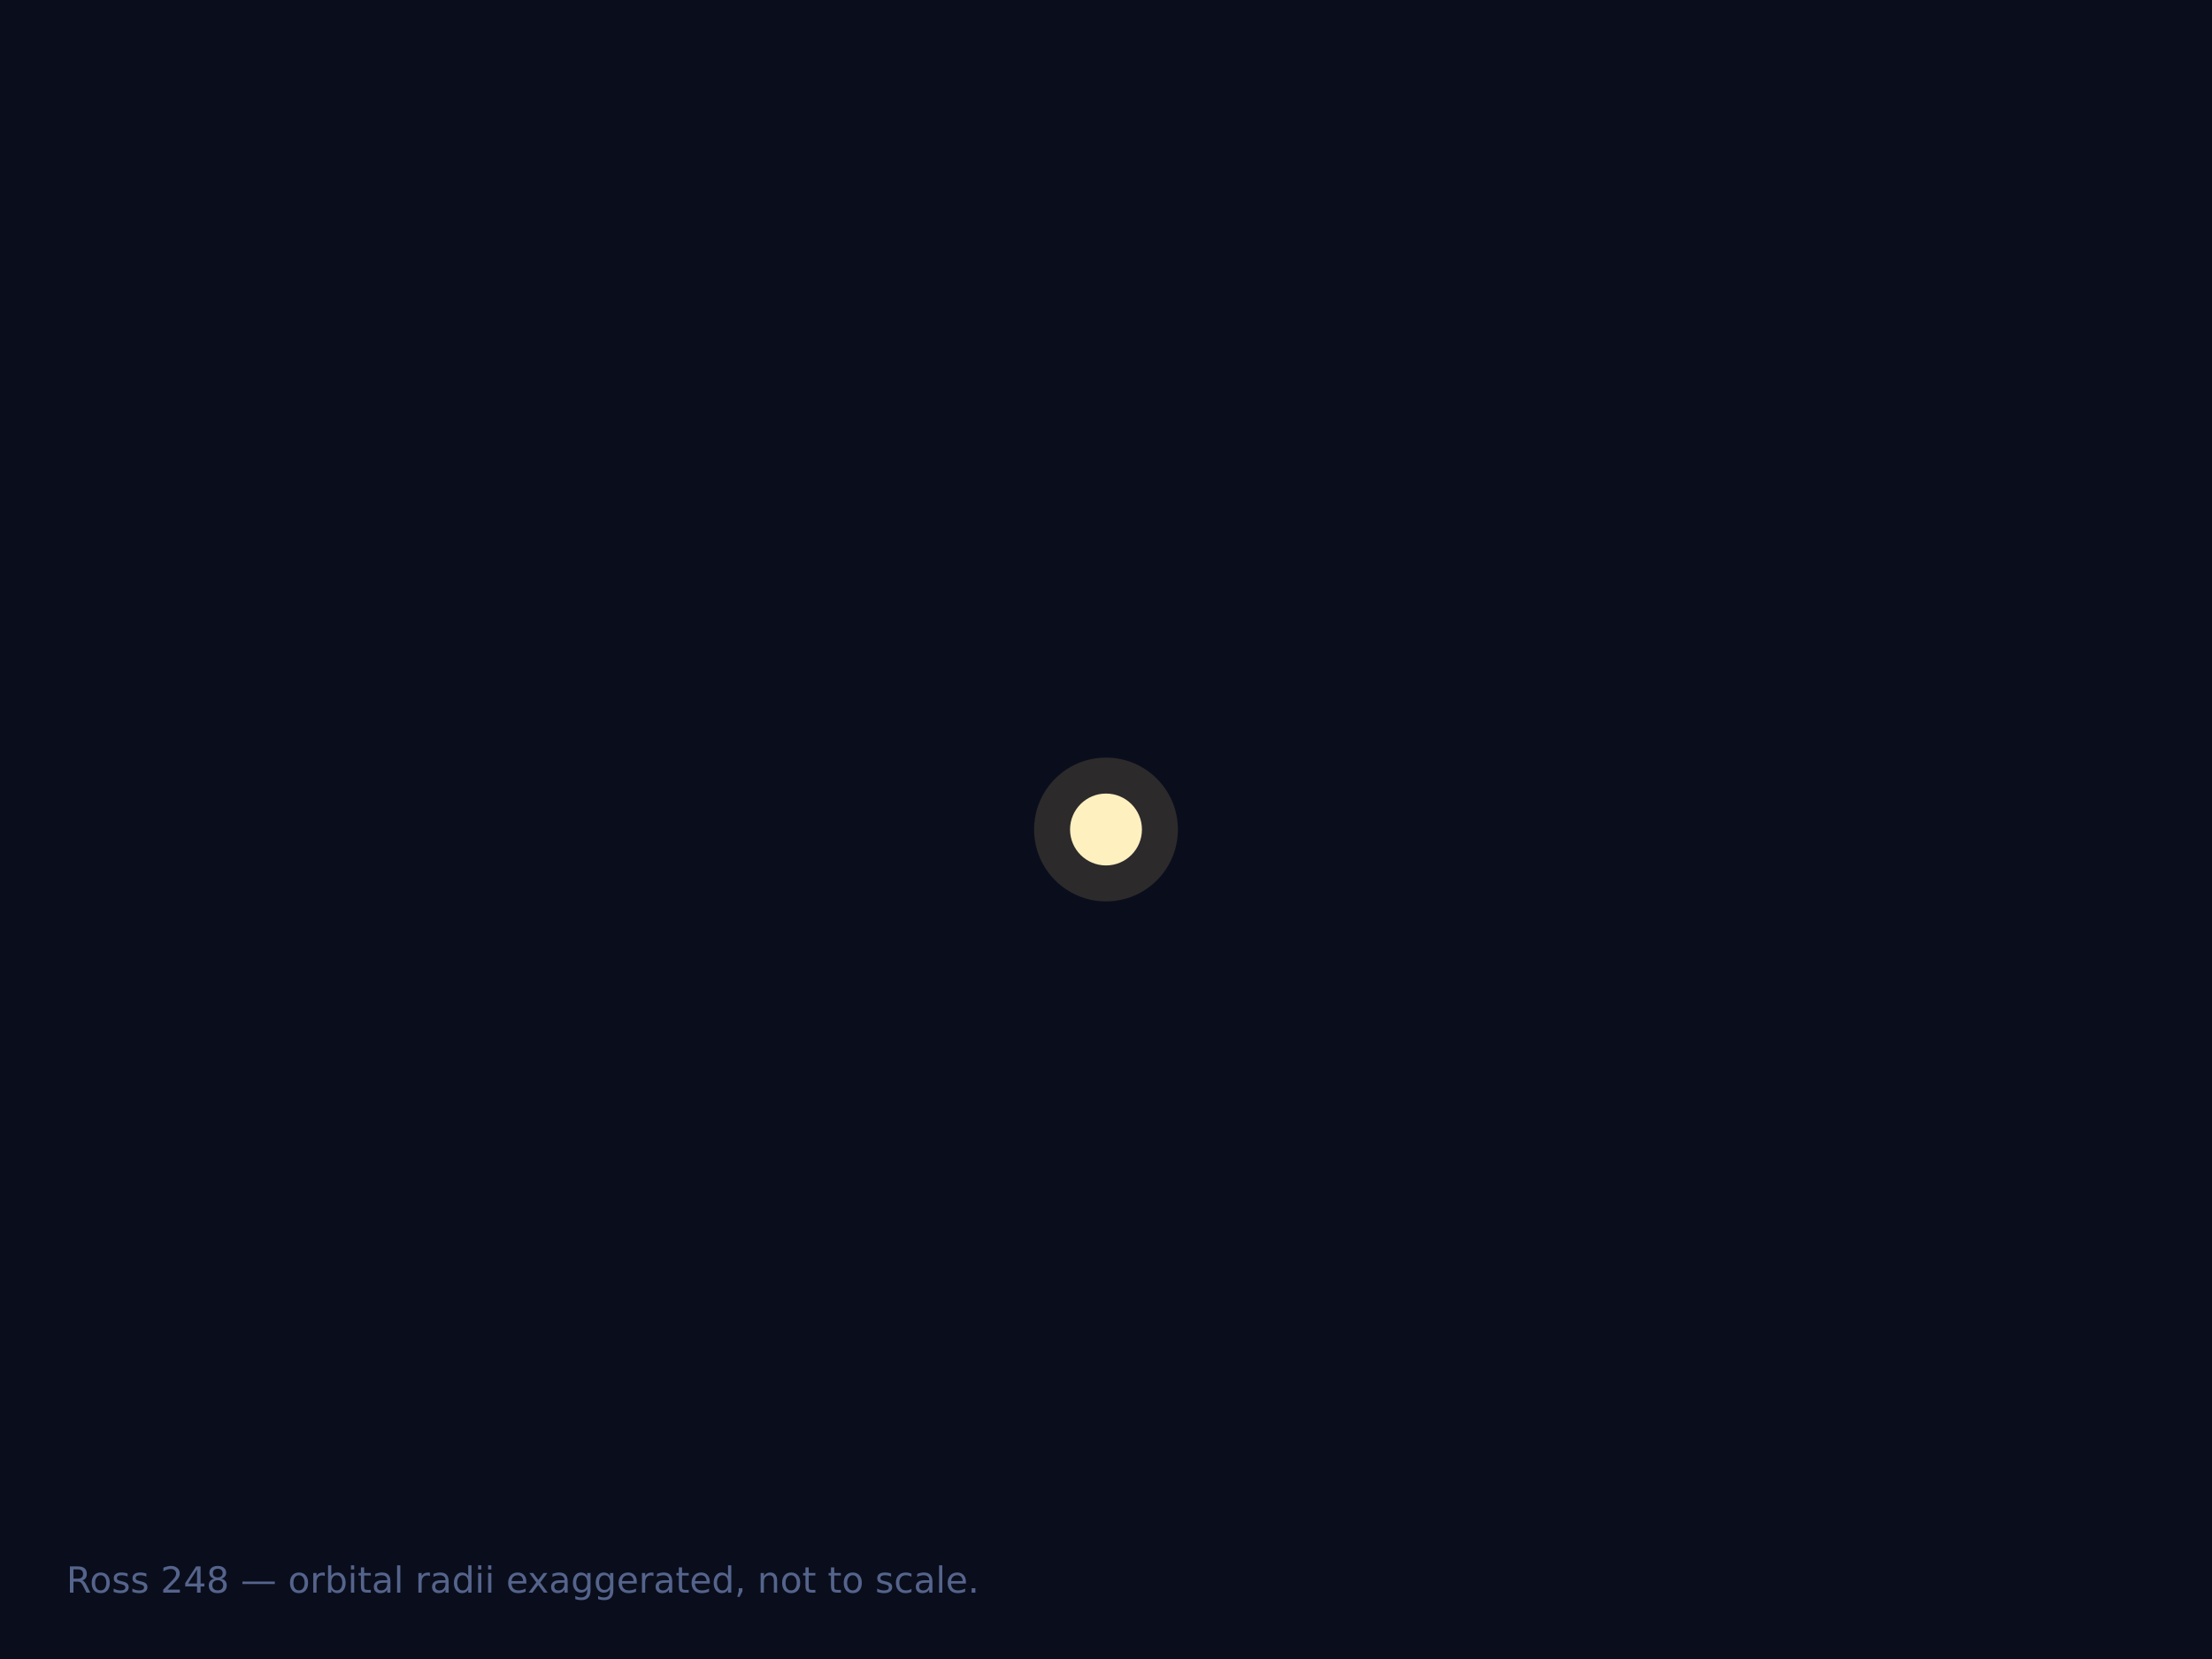
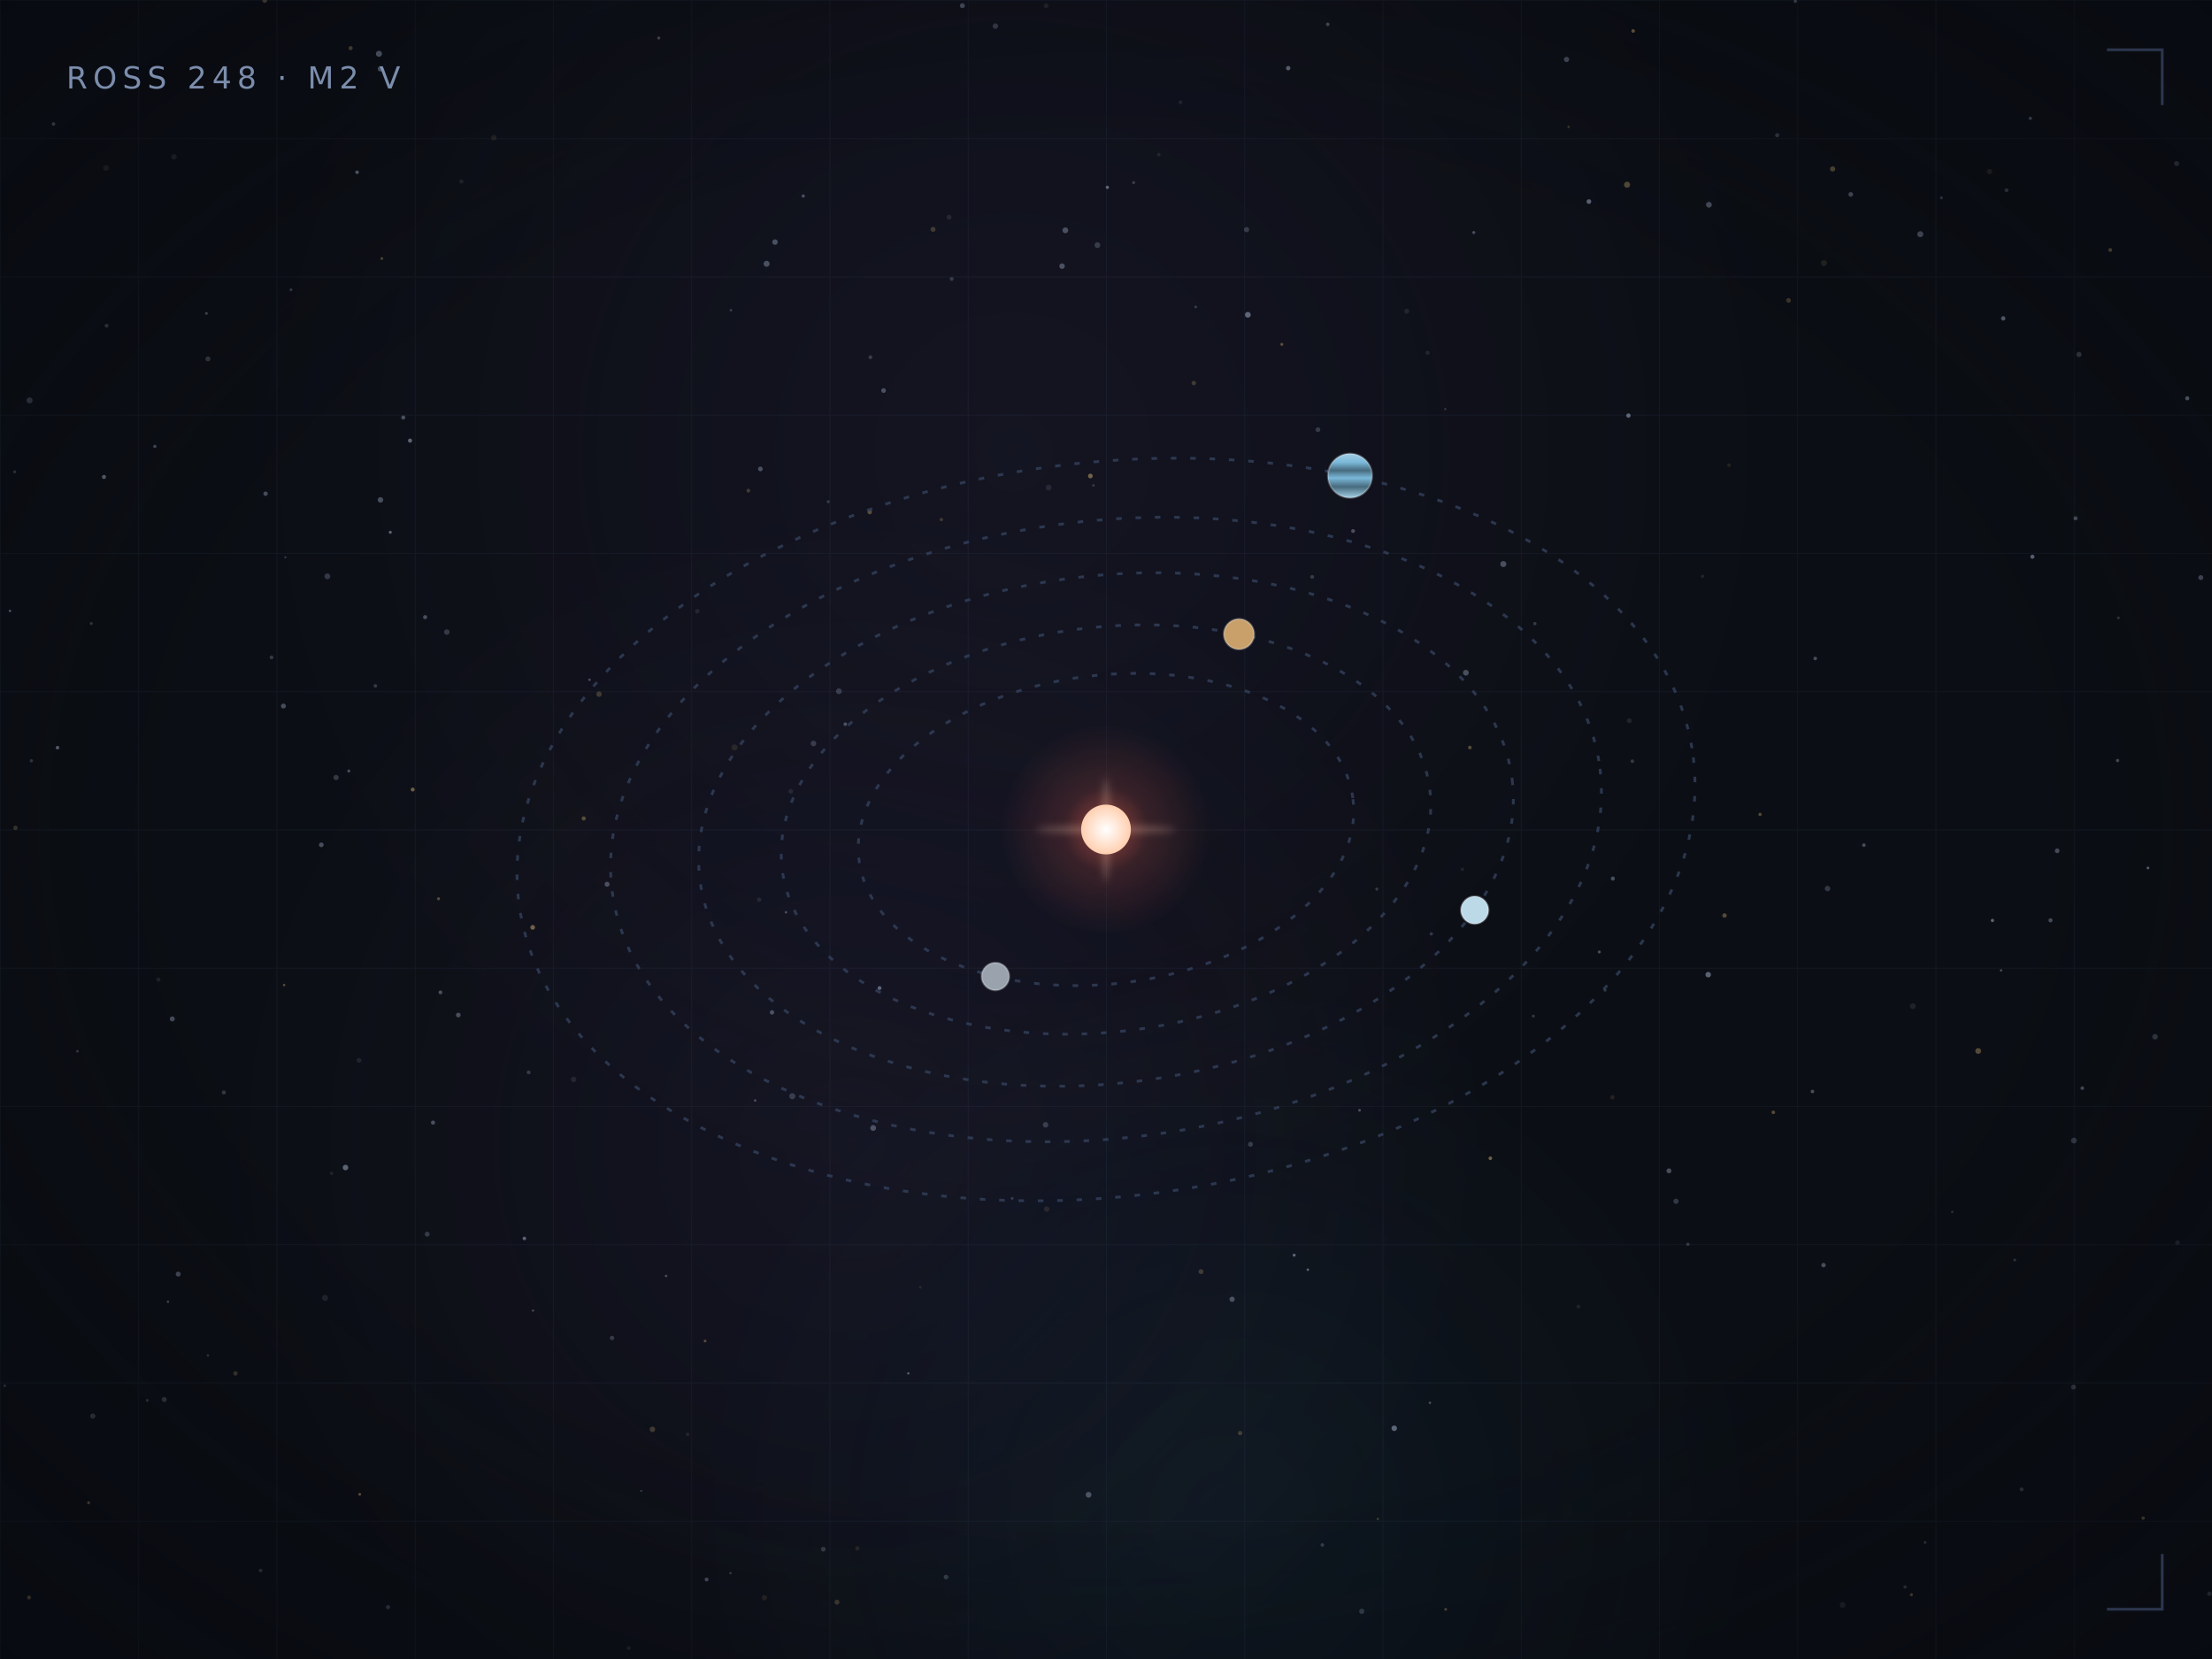
- <svg xmlns="http://www.w3.org/2000/svg" width="800" height="600" viewBox="0 0 800 600">
-   <rect width="800" height="600" fill="#0a0e1c" />
-   <circle cx="400" cy="300" r="26" fill="#ffd88a" opacity="0.14" />
-   <circle cx="400" cy="300" r="13" fill="#fff0c0" />
-   <text x="24" y="576" fill="#55648c" font-family="DejaVu Sans, Helvetica, sans-serif" font-size="13">Ross 248 — orbital radii exaggerated, not to scale.</text>
+ <svg xmlns="http://www.w3.org/2000/svg" width="1600" height="1200" viewBox="0 0 1600 1200">
+   <defs>
+     <pattern id="grid" width="100" height="100" patternUnits="userSpaceOnUse">
+       <path d="M 100 0 L 0 0 0 100" fill="none" stroke="#1a2330" stroke-width="1" />
+     </pattern>
+     <filter id="soft" x="-100%" y="-100%" width="300%" height="300%">
+       <feGaussianBlur stdDeviation="2.8" />
+     </filter>
+     <radialGradient id="neb0">
+       <stop offset="0" stop-color="#6a4fa0" stop-opacity="0.1" />
+       <stop offset="1" stop-color="#6a4fa0" stop-opacity="0" />
+     </radialGradient>
+     <radialGradient id="neb1">
+       <stop offset="0" stop-color="#6a4fa0" stop-opacity="0.1" />
+       <stop offset="1" stop-color="#6a4fa0" stop-opacity="0" />
+     </radialGradient>
+     <radialGradient id="neb2">
+       <stop offset="0" stop-color="#2a6f8f" stop-opacity="0.1" />
+       <stop offset="1" stop-color="#2a6f8f" stop-opacity="0" />
+     </radialGradient>
+     <radialGradient id="starGlow">
+       <stop offset="0" stop-color="#ff6b57" stop-opacity="0.55" />
+       <stop offset="0.4" stop-color="#ff6b57" stop-opacity="0.16" />
+       <stop offset="1" stop-color="#ff6b57" stop-opacity="0" />
+     </radialGradient>
+     <radialGradient id="starCore">
+       <stop offset="0" stop-color="#ffffff" />
+       <stop offset="1" stop-color="#ffcfb0" />
+     </radialGradient>
+     <linearGradient id="p38" x1="0" y1="0" x2="0" y2="1">
+       <stop offset="0" stop-color="#a2cde4" />
+       <stop offset="0.2" stop-color="#7ab8d9" />
+       <stop offset="0.38" stop-color="#476b7e" />
+       <stop offset="0.55" stop-color="#7ab8d9" />
+       <stop offset="0.75" stop-color="#476b7e" />
+       <stop offset="1" stop-color="#a2cde4" />
+     </linearGradient>
+     <radialGradient id="vig" cx="0.5" cy="0.5" r="0.75">
+       <stop offset="0.55" stop-color="#05070d" stop-opacity="0" />
+       <stop offset="1" stop-color="#05070d" stop-opacity="0.55" />
+     </radialGradient>
+   </defs>
+   <rect width="1600" height="1200" fill="#0b0e14" />
+   <rect width="1600" height="1200" fill="url(#grid)" opacity="0.5" />
+   <circle cx="616.6" cy="827.5" r="465.2" fill="url(#neb0)" />
+   <circle cx="732.8" cy="327.3" r="563.1" fill="url(#neb1)" />
+   <circle cx="887.5" cy="1094.5" r="390.2" fill="url(#neb2)" />
+   <g>
+     <circle cx="161.9" cy="790.2" r="1.5" fill="#cfe0ff" opacity="0.2" />
+     <circle cx="1141.7" cy="945.1" r="1.3" fill="#cfe0ff" opacity="0.1" />
+     <circle cx="1470.1" cy="402.7" r="1.5" fill="#cfe0ff" opacity="0.4" />
+     <circle cx="787.4" cy="1081.2" r="2.1" fill="#cfe0ff" opacity="0.3" />
+     <circle cx="1499.8" cy="1003.3" r="1.8" fill="#cfe0ff" opacity="0.2" />
+     <circle cx="927.2" cy="249.1" r="1.1" fill="#ffd88a" opacity="0.3" />
+     <circle cx="1389" cy="169.4" r="2.2" fill="#cfe0ff" opacity="0.3" />
+     <circle cx="853.9" cy="74" r="1.4" fill="#cfe0ff" opacity="0.1" />
+     <circle cx="552.9" cy="1155.7" r="1.9" fill="#ffd88a" opacity="0.1" />
+     <circle cx="1311" cy="789.5" r="1.3" fill="#cfe0ff" opacity="0.3" />
+     <circle cx="686.5" cy="157.1" r="1.8" fill="#cfe0ff" opacity="0.1" />
+     <circle cx="76.7" cy="121.5" r="2.1" fill="#cfe0ff" opacity="0.1" />
+     <circle cx="114.6" cy="708.6" r="1.5" fill="#cfe0ff" opacity="0.1" />
+     <circle cx="573.1" cy="792.9" r="2.2" fill="#cfe0ff" opacity="0.2" />
+     <circle cx="1087.4" cy="408" r="2.2" fill="#cfe0ff" opacity="0.3" />
+     <circle cx="210.5" cy="209.6" r="1.1" fill="#cfe0ff" opacity="0.2" />
+     <circle cx="1451.4" cy="137.6" r="1.4" fill="#cfe0ff" opacity="0.2" />
+     <circle cx="414.9" cy="780.8" r="2" fill="#cfe0ff" opacity="0.1" />
+     <circle cx="476.5" cy="27.5" r="1.1" fill="#cfe0ff" opacity="0.3" />
+     <circle cx="333.7" cy="131.3" r="1.5" fill="#cfe0ff" opacity="0.1" />
+     <circle cx="1236.1" cy="148.1" r="2.1" fill="#cfe0ff" opacity="0.3" />
+     <circle cx="1212.3" cy="868.9" r="1.9" fill="#cfe0ff" opacity="0.2" />
+     <circle cx="150.4" cy="259.6" r="1.8" fill="#cfe0ff" opacity="0.2" />
+     <circle cx="1319.3" cy="190.3" r="2.2" fill="#ffd88a" opacity="0.1" />
+     <circle cx="67.1" cy="1024.3" r="1.9" fill="#cfe0ff" opacity="0.2" />
+     <circle cx="985" cy="1165.5" r="1.9" fill="#cfe0ff" opacity="0.2" />
+     <circle cx="1468.6" cy="85.6" r="1.2" fill="#cfe0ff" opacity="0.3" />
+     <circle cx="1321.9" cy="642.7" r="2" fill="#cfe0ff" opacity="0.2" />
+     <circle cx="554.5" cy="190.8" r="2.2" fill="#cfe0ff" opacity="0.3" />
+     <circle cx="931.8" cy="49.3" r="1.6" fill="#cfe0ff" opacity="0.4" />
+     <circle cx="1488" cy="615.4" r="1.7" fill="#cfe0ff" opacity="0.3" />
+     <circle cx="838.2" cy="111.9" r="1.3" fill="#cfe0ff" opacity="0.1" />
+     <circle cx="188.5" cy="1136" r="1.3" fill="#cfe0ff" opacity="0.2" />
+     <circle cx="599.1" cy="362.9" r="1.1" fill="#cfe0ff" opacity="0.2" />
+     <circle cx="757.1" cy="874.6" r="2" fill="#ffd88a" opacity="0.1" />
+     <circle cx="684.3" cy="1140.7" r="1.7" fill="#cfe0ff" opacity="0.2" />
+     <circle cx="275.2" cy="361.6" r="2" fill="#cfe0ff" opacity="0.3" />
+     <circle cx="1338.7" cy="140.6" r="1.7" fill="#cfe0ff" opacity="0.3" />
+     <circle cx="282.3" cy="385" r="1.1" fill="#cfe0ff" opacity="0.4" />
+     <circle cx="205.5" cy="712.5" r="0.9" fill="#ffd88a" opacity="0.3" />
+     <circle cx="696.1" cy="4.1" r="1.8" fill="#cfe0ff" opacity="0.3" />
+     <circle cx="956.5" cy="1117.5" r="1.3" fill="#cfe0ff" opacity="0.2" />
+     <circle cx="331.5" cy="734.2" r="1.7" fill="#cfe0ff" opacity="0.3" />
+     <circle cx="504.4" cy="442.1" r="1.6" fill="#cfe0ff" opacity="0.1" />
+     <circle cx="546.2" cy="796" r="0.9" fill="#cfe0ff" opacity="0.3" />
+     <circle cx="541.3" cy="354.9" r="1.4" fill="#ffd88a" opacity="0.2" />
+     <circle cx="756.7" cy="4.2" r="1.7" fill="#cfe0ff" opacity="0.1" />
+     <circle cx="558.4" cy="732.3" r="1.6" fill="#cfe0ff" opacity="0.3" />
+     <circle cx="901.7" cy="166.1" r="1.9" fill="#cfe0ff" opacity="0.2" />
+     <circle cx="439.1" cy="639.6" r="1.8" fill="#cfe0ff" opacity="0.3" />
+     <circle cx="978.7" cy="384.1" r="1.4" fill="#cfe0ff" opacity="0.3" />
+     <circle cx="259.7" cy="767" r="1.7" fill="#cfe0ff" opacity="0.1" />
+     <circle cx="1503.8" cy="256.4" r="1.9" fill="#cfe0ff" opacity="0.2" />
+     <circle cx="206.4" cy="403.1" r="0.8" fill="#cfe0ff" opacity="0.2" />
+     <circle cx="902.6" cy="227.7" r="2.1" fill="#cfe0ff" opacity="0.4" />
+     <circle cx="568.5" cy="659.9" r="0.9" fill="#cfe0ff" opacity="0.3" />
+     <circle cx="75.2" cy="345" r="1.5" fill="#cfe0ff" opacity="0.4" />
+     <circle cx="788.7" cy="344.3" r="1.7" fill="#ffd88a" opacity="0.4" />
+     <circle cx="1392.5" cy="1115.7" r="1" fill="#cfe0ff" opacity="0.2" />
+     <circle cx="205" cy="510.7" r="1.8" fill="#cfe0ff" opacity="0.3" />
+     <circle cx="298.5" cy="571.1" r="1.4" fill="#ffd88a" opacity="0.4" />
+     <circle cx="1134.6" cy="91.8" r="0.9" fill="#ffd88a" opacity="0.2" />
+     <circle cx="280.7" cy="1162.5" r="1.5" fill="#cfe0ff" opacity="0.2" />
+     <circle cx="1282.7" cy="804.6" r="1.3" fill="#ffd88a" opacity="0.3" />
+     <circle cx="1526.4" cy="180.8" r="1.4" fill="#ffd88a" opacity="0.3" />
+     <circle cx="1550.2" cy="1098.1" r="1.2" fill="#ffd88a" opacity="0.3" />
+     <circle cx="1045.7" cy="1164.1" r="1" fill="#ffd88a" opacity="0.3" />
+     <circle cx="38.7" cy="89.7" r="1.3" fill="#cfe0ff" opacity="0.3" />
+     <circle cx="897" cy="1036.6" r="1.6" fill="#ffd88a" opacity="0.2" />
+     <circle cx="620.2" cy="1120" r="1.6" fill="#ffd88a" opacity="0.1" />
+     <circle cx="112" cy="322.9" r="1.2" fill="#cfe0ff" opacity="0.3" />
+     <circle cx="1231.5" cy="416.9" r="1.2" fill="#cfe0ff" opacity="0.1" />
+     <circle cx="275.1" cy="49.8" r="1.9" fill="#cfe0ff" opacity="0.4" />
+     <circle cx="125.8" cy="113.4" r="2" fill="#cfe0ff" opacity="0.1" />
+     <circle cx="688.4" cy="201.8" r="1.4" fill="#cfe0ff" opacity="0.2" />
+     <circle cx="1378" cy="1147.9" r="1.2" fill="#cfe0ff" opacity="0.2" />
+     <circle cx="1008.5" cy="1033.1" r="2" fill="#cfe0ff" opacity="0.4" />
+     <circle cx="1034.3" cy="1014.7" r="0.9" fill="#cfe0ff" opacity="0.3" />
+     <circle cx="1133.1" cy="43" r="1.9" fill="#cfe0ff" opacity="0.3" />
+     <circle cx="1558.8" cy="749.9" r="2" fill="#cfe0ff" opacity="0.2" />
+     <circle cx="1348.2" cy="611.3" r="1.3" fill="#cfe0ff" opacity="0.3" />
+     <circle cx="243.1" cy="562.4" r="1.9" fill="#cfe0ff" opacity="0.2" />
+     <circle cx="801" cy="135.5" r="1.2" fill="#cfe0ff" opacity="0.4" />
+     <circle cx="463.8" cy="1078.4" r="0.8" fill="#cfe0ff" opacity="0.2" />
+     <circle cx="549.1" cy="650.8" r="1.6" fill="#cfe0ff" opacity="0.1" />
+     <circle cx="793.8" cy="177.3" r="2.1" fill="#cfe0ff" opacity="0.2" />
+     <circle cx="22.7" cy="550.3" r="1.2" fill="#cfe0ff" opacity="0.2" />
+     <circle cx="960.4" cy="17.6" r="1.3" fill="#cfe0ff" opacity="0.3" />
+     <circle cx="239.8" cy="848.7" r="1.2" fill="#cfe0ff" opacity="0.1" />
+     <circle cx="128.9" cy="921.6" r="1.8" fill="#cfe0ff" opacity="0.3" />
+     <circle cx="665.7" cy="931.1" r="1" fill="#ffd88a" opacity="0.1" />
+     <circle cx="497.4" cy="1037.5" r="1.3" fill="#ffd88a" opacity="0.1" />
+     <circle cx="510" cy="970" r="1" fill="#ffd88a" opacity="0.3" />
+     <circle cx="588.4" cy="537.8" r="2" fill="#cfe0ff" opacity="0.2" />
+     <circle cx="1591.9" cy="417.8" r="1.8" fill="#cfe0ff" opacity="0.3" />
+     <circle cx="260.2" cy="1080.9" r="1" fill="#ffd88a" opacity="0.4" />
+     <circle cx="1235.6" cy="705" r="2" fill="#cfe0ff" opacity="0.4" />
+     <circle cx="1574.4" cy="118.3" r="1.8" fill="#cfe0ff" opacity="0.2" />
+     <circle cx="1582.1" cy="288.1" r="1.5" fill="#cfe0ff" opacity="0.4" />
+     <circle cx="318.6" cy="717.8" r="1.4" fill="#cfe0ff" opacity="0.3" />
+     <circle cx="1177.9" cy="300.6" r="1.6" fill="#cfe0ff" opacity="0.4" />
+     <circle cx="1313" cy="476.3" r="1.3" fill="#cfe0ff" opacity="0.3" />
+     <circle cx="1166.3" cy="793.7" r="1.6" fill="#ffd88a" opacity="0.1" />
+     <circle cx="271.5" cy="496.1" r="1.3" fill="#cfe0ff" opacity="0.2" />
+     <circle cx="674.9" cy="165.9" r="1.8" fill="#ffd88a" opacity="0.2" />
+     <circle cx="11.2" cy="598.8" r="1.6" fill="#ffd88a" opacity="0.2" />
+     <circle cx="511.1" cy="1142.5" r="1.4" fill="#cfe0ff" opacity="0.3" />
+     <circle cx="196.4" cy="475.5" r="1.4" fill="#cfe0ff" opacity="0.2" />
+     <circle cx="1247.4" cy="662.2" r="1.6" fill="#ffd88a" opacity="0.3" />
+     <circle cx="307.5" cy="446.4" r="1.5" fill="#cfe0ff" opacity="0.3" />
+     <circle cx="868.7" cy="919.8" r="1.8" fill="#ffd88a" opacity="0.2" />
+     <circle cx="379.3" cy="895.8" r="1.3" fill="#cfe0ff" opacity="0.4" />
+     <circle cx="385.3" cy="670.8" r="1.7" fill="#ffd88a" opacity="0.4" />
+     <circle cx="313.2" cy="812" r="1.5" fill="#cfe0ff" opacity="0.3" />
+     <circle cx="1035.3" cy="675.5" r="1.2" fill="#cfe0ff" opacity="0.2" />
+     <circle cx="10.6" cy="341.3" r="1.1" fill="#cfe0ff" opacity="0.2" />
+     <circle cx="1166.6" cy="635.5" r="1.5" fill="#cfe0ff" opacity="0.3" />
+     <circle cx="983.4" cy="803.1" r="1" fill="#cfe0ff" opacity="0.3" />
+     <circle cx="595.5" cy="1120.6" r="1.7" fill="#cfe0ff" opacity="0.2" />
+     <circle cx="605.4" cy="1158.9" r="1.8" fill="#ffd88a" opacity="0.2" />
+     <circle cx="864.9" cy="222" r="1" fill="#cfe0ff" opacity="0.2" />
+     <circle cx="471.9" cy="1033.9" r="2" fill="#ffd88a" opacity="0.2" />
+     <circle cx="1017.5" cy="225.1" r="1.8" fill="#cfe0ff" opacity="0.1" />
+     <circle cx="657" cy="993.4" r="0.8" fill="#cfe0ff" opacity="0.4" />
+     <circle cx="77.1" cy="235.6" r="1.4" fill="#cfe0ff" opacity="0.2" />
+     <circle cx="1298.6" cy="0.9" r="1.2" fill="#cfe0ff" opacity="0.3" />
+     <circle cx="1250.6" cy="336.5" r="1.3" fill="#ffd88a" opacity="0.1" />
+     <circle cx="936.1" cy="907.9" r="1.1" fill="#cfe0ff" opacity="0.4" />
+     <circle cx="357.2" cy="99.6" r="2" fill="#ffd88a" opacity="0.1" />
+     <circle cx="121.5" cy="941.6" r="0.9" fill="#cfe0ff" opacity="0.3" />
+     <circle cx="1462.3" cy="1077.3" r="1.4" fill="#cfe0ff" opacity="0.2" />
+     <circle cx="1285.5" cy="97.8" r="1.5" fill="#cfe0ff" opacity="0.2" />
+     <circle cx="1506.2" cy="787.1" r="1.3" fill="#cfe0ff" opacity="0.3" />
+     <circle cx="1066" cy="168.2" r="1.1" fill="#cfe0ff" opacity="0.3" />
+     <circle cx="639.1" cy="282.5" r="1.7" fill="#cfe0ff" opacity="0.3" />
+     <circle cx="1319" cy="915.1" r="1.6" fill="#cfe0ff" opacity="0.3" />
+     <circle cx="1412.1" cy="876.6" r="0.8" fill="#cfe0ff" opacity="0.2" />
+     <circle cx="1449" cy="230.3" r="1.6" fill="#cfe0ff" opacity="0.4" />
+     <circle cx="56" cy="760.4" r="1" fill="#cfe0ff" opacity="0.2" />
+     <circle cx="232.4" cy="611.1" r="1.7" fill="#cfe0ff" opacity="0.3" />
+     <circle cx="891.2" cy="939.8" r="1.9" fill="#cfe0ff" opacity="0.3" />
+     <circle cx="236.8" cy="416.9" r="2.1" fill="#cfe0ff" opacity="0.2" />
+     <circle cx="790.9" cy="351.1" r="0.9" fill="#ffd88a" opacity="0.2" />
+     <circle cx="1447.4" cy="701.9" r="0.9" fill="#cfe0ff" opacity="0.3" />
+     <circle cx="317.2" cy="650.1" r="1.1" fill="#ffd88a" opacity="0.3" />
+     <circle cx="1532.3" cy="446.9" r="1" fill="#cfe0ff" opacity="0.2" />
+     <circle cx="1483.2" cy="665.7" r="1.5" fill="#cfe0ff" opacity="0.3" />
+     <circle cx="550" cy="339.2" r="1.7" fill="#cfe0ff" opacity="0.3" />
+     <circle cx="426.4" cy="491.7" r="0.9" fill="#cfe0ff" opacity="0.3" />
+     <circle cx="1178.5" cy="521.3" r="1.8" fill="#cfe0ff" opacity="0.1" />
+     <circle cx="1078" cy="837.8" r="1.3" fill="#ffd88a" opacity="0.4" />
+     <circle cx="904.5" cy="827.7" r="1.8" fill="#cfe0ff" opacity="0.2" />
+     <circle cx="531.3" cy="540.6" r="2.2" fill="#ffd88a" opacity="0.1" />
+     <circle cx="636.2" cy="714.7" r="1.4" fill="#cfe0ff" opacity="0.4" />
+     <circle cx="64.1" cy="1087" r="1.1" fill="#ffd88a" opacity="0.3" />
+     <circle cx="253.6" cy="34.8" r="1.5" fill="#ffd88a" opacity="0.3" />
+     <circle cx="249.9" cy="844.5" r="2" fill="#cfe0ff" opacity="0.4" />
+     <circle cx="581" cy="141.8" r="1.2" fill="#cfe0ff" opacity="0.3" />
+     <circle cx="1045.4" cy="295.9" r="0.8" fill="#cfe0ff" opacity="0.2" />
+     <circle cx="1057.8" cy="628.8" r="1.2" fill="#cfe0ff" opacity="0.1" />
+     <circle cx="1332.8" cy="1160.9" r="2.1" fill="#cfe0ff" opacity="0.1" />
+     <circle cx="946" cy="918.4" r="0.9" fill="#cfe0ff" opacity="0.4" />
+     <circle cx="21" cy="1155.5" r="1.4" fill="#ffd88a" opacity="0.3" />
+     <circle cx="274.1" cy="38.9" r="2.2" fill="#cfe0ff" opacity="0.4" />
+     <circle cx="66" cy="451" r="1.1" fill="#cfe0ff" opacity="0.2" />
+     <circle cx="192.1" cy="357.1" r="1.6" fill="#cfe0ff" opacity="0.3" />
+     <circle cx="3.4" cy="1002.3" r="1" fill="#cfe0ff" opacity="0.2" />
+     <circle cx="1457.3" cy="911.4" r="1" fill="#cfe0ff" opacity="0.2" />
+     <circle cx="442.7" cy="967.8" r="1.6" fill="#cfe0ff" opacity="0.2" />
+     <circle cx="309" cy="892.7" r="1.8" fill="#cfe0ff" opacity="0.2" />
+     <circle cx="1180.7" cy="550.6" r="1.3" fill="#cfe0ff" opacity="0.2" />
+     <circle cx="629.6" cy="258.4" r="1.4" fill="#cfe0ff" opacity="0.2" />
+     <circle cx="191.5" cy="0.4" r="1.7" fill="#ffd88a" opacity="0.3" />
+     <circle cx="1325.6" cy="122.2" r="1.9" fill="#ffd88a" opacity="0.3" />
+     <circle cx="422.2" cy="592" r="1.5" fill="#ffd88a" opacity="0.3" />
+     <circle cx="756.3" cy="813.6" r="2" fill="#cfe0ff" opacity="0.2" />
+     <circle cx="770.6" cy="166.6" r="2.1" fill="#cfe0ff" opacity="0.3" />
+     <circle cx="560.6" cy="175.1" r="2" fill="#cfe0ff" opacity="0.3" />
+     <circle cx="1501.3" cy="374.9" r="1.5" fill="#cfe0ff" opacity="0.3" />
+     <circle cx="276.2" cy="187" r="1" fill="#ffd88a" opacity="0.3" />
+     <circle cx="41.6" cy="540.8" r="1.3" fill="#cfe0ff" opacity="0.4" />
+     <circle cx="291.7" cy="302" r="1.5" fill="#cfe0ff" opacity="0.3" />
+     <circle cx="720" cy="18.9" r="2" fill="#cfe0ff" opacity="0.2" />
+     <circle cx="1181.3" cy="22.4" r="1.3" fill="#ffd88a" opacity="0.4" />
+     <circle cx="949.1" cy="417.3" r="1.4" fill="#cfe0ff" opacity="0.2" />
+     <circle cx="124.6" cy="737" r="1.8" fill="#cfe0ff" opacity="0.3" />
+     <circle cx="1575" cy="898.8" r="1.7" fill="#cfe0ff" opacity="0.1" />
+     <circle cx="768.2" cy="192.5" r="2" fill="#cfe0ff" opacity="0.3" />
+     <circle cx="1273.1" cy="589.1" r="1.2" fill="#ffd88a" opacity="0.3" />
+     <circle cx="149.3" cy="226.7" r="1" fill="#cfe0ff" opacity="0.3" />
+     <circle cx="382.4" cy="775.7" r="1.4" fill="#cfe0ff" opacity="0.2" />
+     <circle cx="732.1" cy="866.8" r="1" fill="#cfe0ff" opacity="0.2" />
+     <circle cx="1430.9" cy="760.2" r="2.1" fill="#ffd88a" opacity="0.3" />
+     <circle cx="118.8" cy="1012.3" r="1.8" fill="#cfe0ff" opacity="0.2" />
+     <circle cx="150.4" cy="980.4" r="0.9" fill="#cfe0ff" opacity="0.2" />
+     <circle cx="21.4" cy="289.6" r="2.2" fill="#cfe0ff" opacity="0.2" />
+     <circle cx="1110.2" cy="451.1" r="1.2" fill="#cfe0ff" opacity="0.2" />
+     <circle cx="995.9" cy="643.1" r="1.1" fill="#cfe0ff" opacity="0.2" />
+     <circle cx="1060.3" cy="486.6" r="2.1" fill="#cfe0ff" opacity="0.3" />
+     <circle cx="170.3" cy="993.4" r="1.6" fill="#ffd88a" opacity="0.2" />
+     <circle cx="1553.7" cy="627.8" r="1" fill="#cfe0ff" opacity="0.4" />
+     <circle cx="572" cy="572.4" r="1.7" fill="#cfe0ff" opacity="0.1" />
+     <circle cx="1156.8" cy="688.6" r="1.1" fill="#cfe0ff" opacity="0.3" />
+     <circle cx="1598.1" cy="1152.8" r="1.6" fill="#cfe0ff" opacity="0.2" />
+     <circle cx="528.7" cy="224.4" r="1" fill="#cfe0ff" opacity="0.2" />
+     <circle cx="1531.7" cy="550.1" r="1.2" fill="#cfe0ff" opacity="0.3" />
+     <circle cx="1382.6" cy="1153.5" r="1.1" fill="#ffd88a" opacity="0.3" />
+     <circle cx="1149.3" cy="145.8" r="1.7" fill="#cfe0ff" opacity="0.4" />
+     <circle cx="820" cy="132.1" r="1.1" fill="#cfe0ff" opacity="0.2" />
+     <circle cx="481.8" cy="922.9" r="0.9" fill="#cfe0ff" opacity="0.3" />
+     <circle cx="1293.7" cy="217.3" r="1.7" fill="#ffd88a" opacity="0.2" />
+     <circle cx="1500.1" cy="825" r="2.1" fill="#cfe0ff" opacity="0.2" />
+     <circle cx="1161" cy="716.2" r="1.1" fill="#cfe0ff" opacity="0.2" />
+     <circle cx="433.3" cy="502.1" r="2" fill="#ffd88a" opacity="0.2" />
+     <circle cx="1207.2" cy="846.9" r="1.8" fill="#cfe0ff" opacity="0.3" />
+     <circle cx="106.5" cy="1012.9" r="1" fill="#cfe0ff" opacity="0.2" />
+     <circle cx="1441.2" cy="665.8" r="1.2" fill="#cfe0ff" opacity="0.4" />
+     <circle cx="1109.1" cy="735" r="1.1" fill="#cfe0ff" opacity="0.2" />
+     <circle cx="385.5" cy="948" r="0.8" fill="#cfe0ff" opacity="0.3" />
+     <circle cx="528.4" cy="1137.9" r="0.9" fill="#cfe0ff" opacity="0.2" />
+     <circle cx="1404.3" cy="143.1" r="1.1" fill="#cfe0ff" opacity="0.2" />
+     <circle cx="1383.6" cy="727.8" r="2.1" fill="#cfe0ff" opacity="0.1" />
+     <circle cx="606.8" cy="500" r="2.1" fill="#cfe0ff" opacity="0.2" />
+     <circle cx="1063.2" cy="540.7" r="1.3" fill="#ffd88a" opacity="0.3" />
+     <circle cx="996.6" cy="1098.7" r="0.9" fill="#ffd88a" opacity="0.2" />
+     <circle cx="863.5" cy="277.1" r="1.6" fill="#ffd88a" opacity="0.2" />
+     <circle cx="235.1" cy="938.8" r="2.2" fill="#cfe0ff" opacity="0.1" />
+     <circle cx="258.3" cy="124.6" r="1.3" fill="#cfe0ff" opacity="0.4" />
+     <circle cx="296.6" cy="318.7" r="1.5" fill="#cfe0ff" opacity="0.4" />
+     <circle cx="1439.1" cy="124.1" r="1.9" fill="#ffd88a" opacity="0.1" />
+     <circle cx="680.9" cy="375.8" r="1.2" fill="#ffd88a" opacity="0.2" />
+     <circle cx="758.5" cy="352.7" r="2.1" fill="#cfe0ff" opacity="0.1" />
+     <circle cx="252.3" cy="557.7" r="1.1" fill="#cfe0ff" opacity="0.3" />
+     <circle cx="631.6" cy="815.9" r="2.1" fill="#cfe0ff" opacity="0.3" />
+     <circle cx="1032.6" cy="255.2" r="1.5" fill="#cfe0ff" opacity="0.1" />
+     <circle cx="1220.9" cy="900" r="1.2" fill="#cfe0ff" opacity="0.2" />
+     <circle cx="323.2" cy="457.2" r="2" fill="#cfe0ff" opacity="0.2" />
+     <circle cx="611.4" cy="523.8" r="1.3" fill="#cfe0ff" opacity="0.3" />
+     <circle cx="1176.9" cy="133.6" r="2.2" fill="#ffd88a" opacity="0.3" />
+     <circle cx="7.2" cy="441.9" r="0.9" fill="#cfe0ff" opacity="0.4" />
+     <circle cx="629.1" cy="370.4" r="1.6" fill="#ffd88a" opacity="0.3" />
+     <circle cx="953.3" cy="310.8" r="1.7" fill="#cfe0ff" opacity="0.2" />
+     <circle cx="454.8" cy="1192.1" r="1.3" fill="#cfe0ff" opacity="0.1" />
+   </g>
+   <ellipse cx="800" cy="600" rx="180" ry="111.6" fill="none" stroke="#33415c" stroke-width="2" stroke-dasharray="4 10" opacity="0.8" transform="rotate(-7 800 600)" />
+   <ellipse cx="800" cy="600" rx="236" ry="146.3" fill="none" stroke="#33415c" stroke-width="2" stroke-dasharray="4 10" opacity="0.8" transform="rotate(-7 800 600)" />
+   <ellipse cx="800" cy="600" rx="296" ry="183.5" fill="none" stroke="#33415c" stroke-width="2" stroke-dasharray="4 10" opacity="0.8" transform="rotate(-7 800 600)" />
+   <ellipse cx="800" cy="600" rx="360" ry="223.2" fill="none" stroke="#33415c" stroke-width="2" stroke-dasharray="4 10" opacity="0.8" transform="rotate(-7 800 600)" />
+   <ellipse cx="800" cy="600" rx="428" ry="265.4" fill="none" stroke="#33415c" stroke-width="2" stroke-dasharray="4 10" opacity="0.8" transform="rotate(-7 800 600)" />
+   <circle cx="800" cy="600" r="76" fill="url(#starGlow)" />
+   <ellipse cx="800" cy="600" rx="50.7" ry="2.4" fill="#ffcfb0" opacity="0.32" filter="url(#soft)" />
+   <ellipse cx="800" cy="600" rx="2.4" ry="38" fill="#ffcfb0" opacity="0.32" filter="url(#soft)" />
+   <circle cx="800" cy="600" r="18" fill="url(#starCore)" />
+   <circle cx="720" cy="706.3" r="10" fill="#9aa3ad" stroke="#ffffff" stroke-opacity="0.25" stroke-width="1.4" />
+   <circle cx="896.2" cy="458.7" r="11" fill="#c9a06a" stroke="#ffffff" stroke-opacity="0.25" stroke-width="1.4" />
+   <circle cx="1066.7" cy="658.3" r="10" fill="#bcd9e8" stroke="#ffffff" stroke-opacity="0.25" stroke-width="1.4" />
+   <circle cx="976.5" cy="344.1" r="16" fill="url(#p38)" stroke="#ffffff" stroke-opacity="0.25" stroke-width="1.4" />
+   <rect width="1600" height="1200" fill="url(#vig)" />
+   <g stroke="#33415c" stroke-width="2" fill="none" opacity="0.8">
+     <path d="M 1564 76 L 1564 36 L 1524 36" />
+     <path d="M 1564 1124 L 1564 1164 L 1524 1164" />
+   </g>
+   <text x="48" y="64" fill="#8fa3c7" font-family="DejaVu Sans, Helvetica, sans-serif" font-size="22" letter-spacing="4" opacity="0.85">ROSS 248 · M2 V</text>
</svg>
